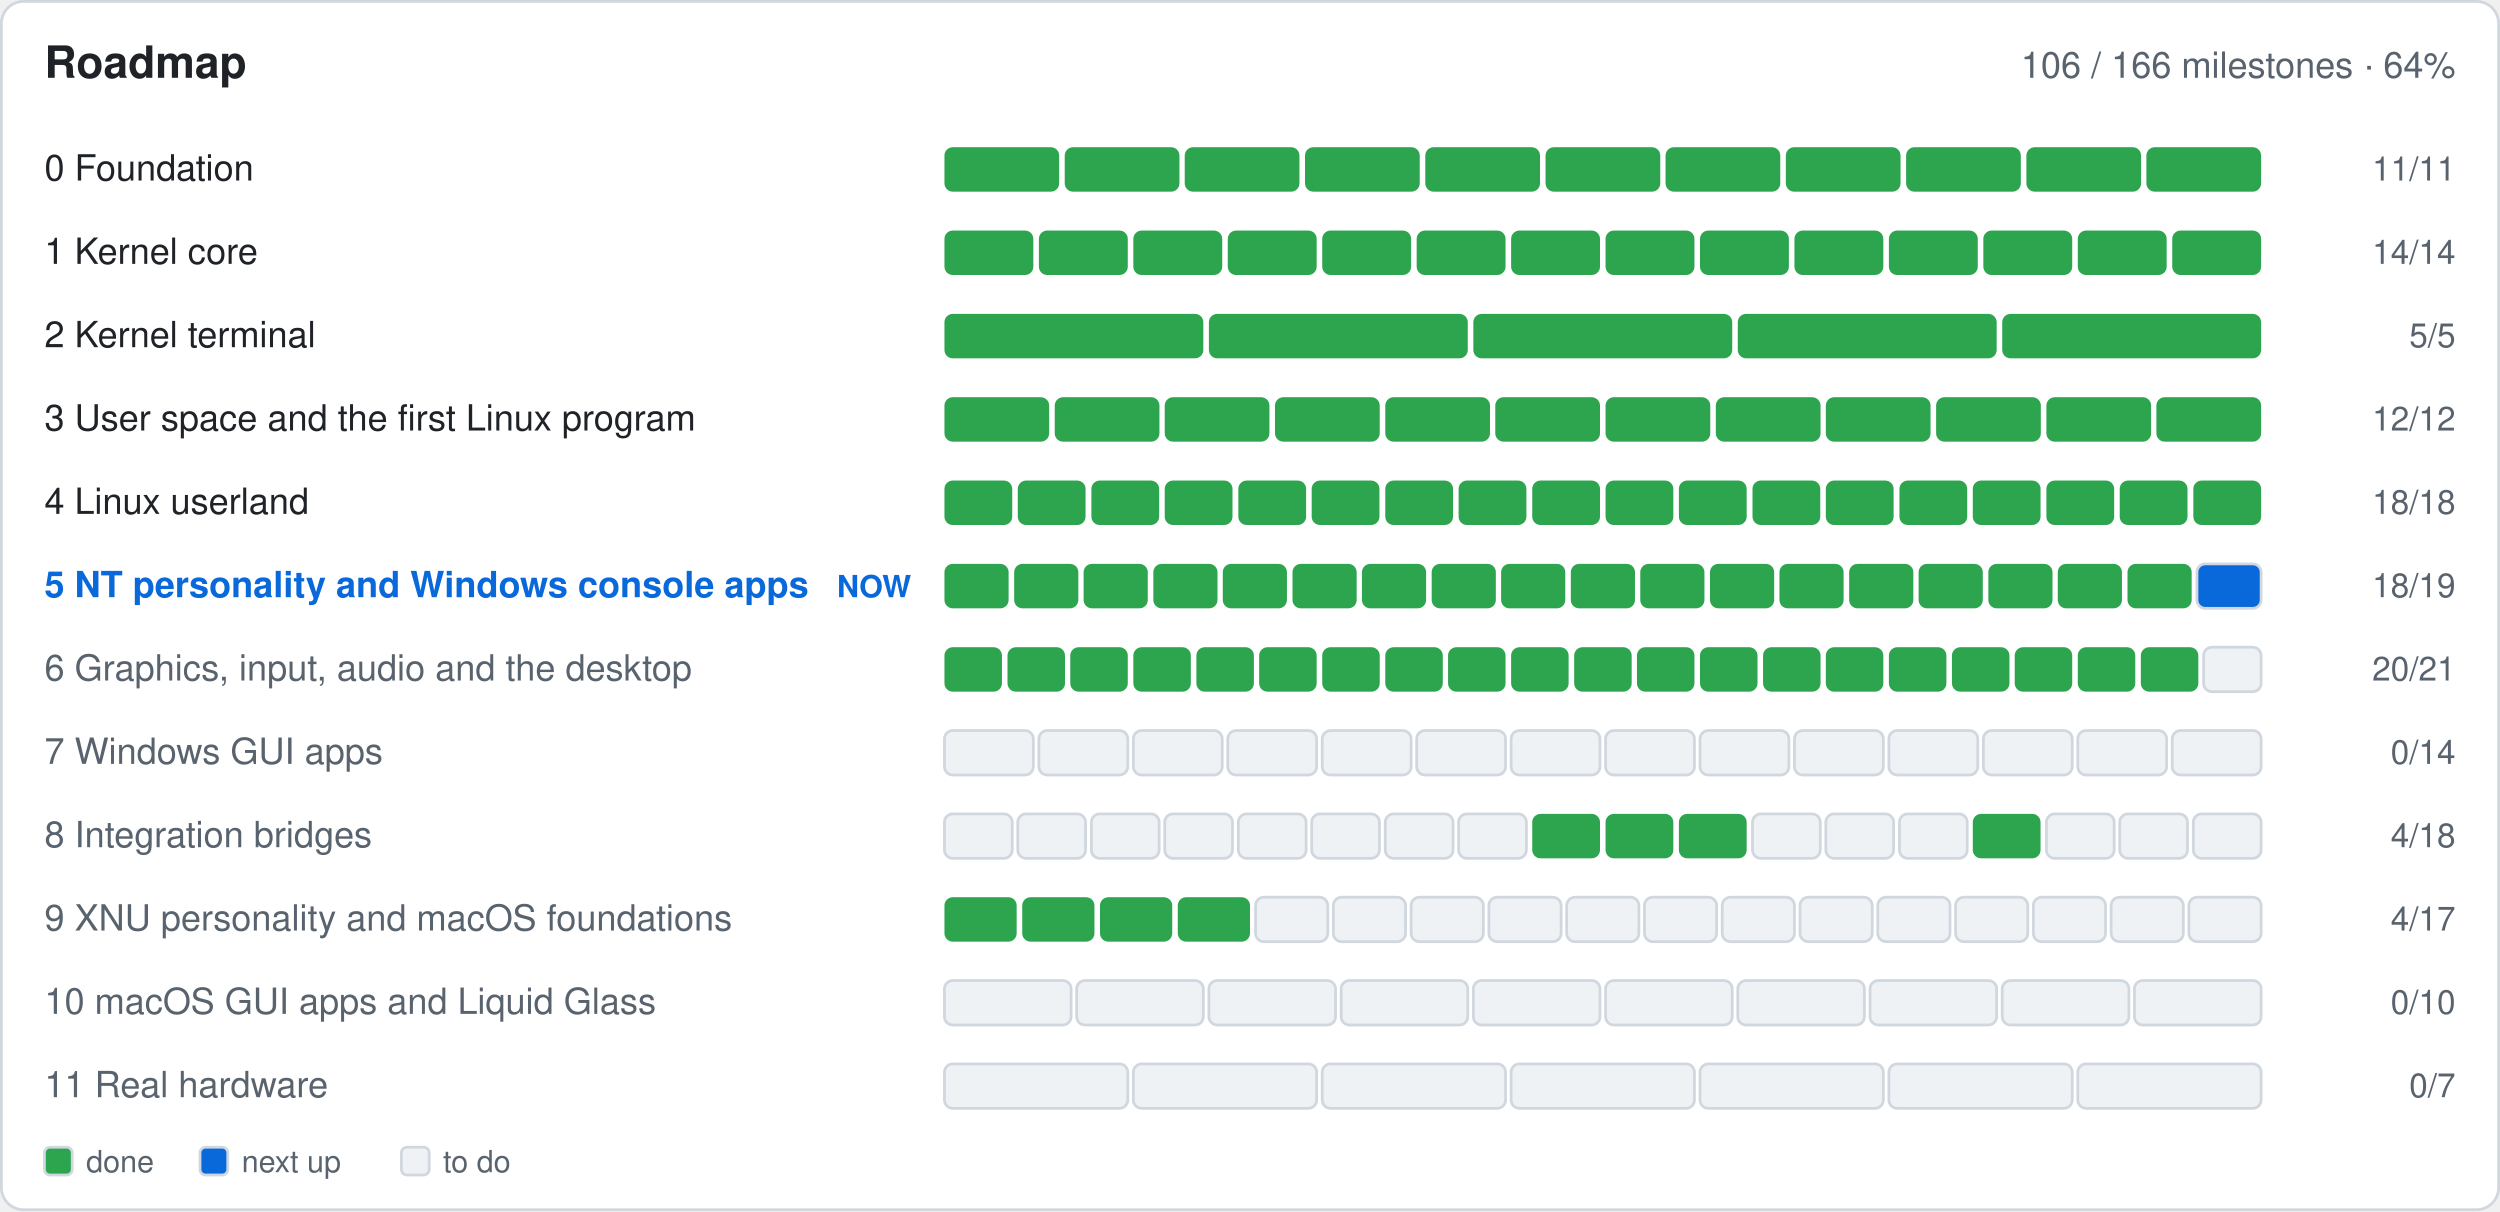
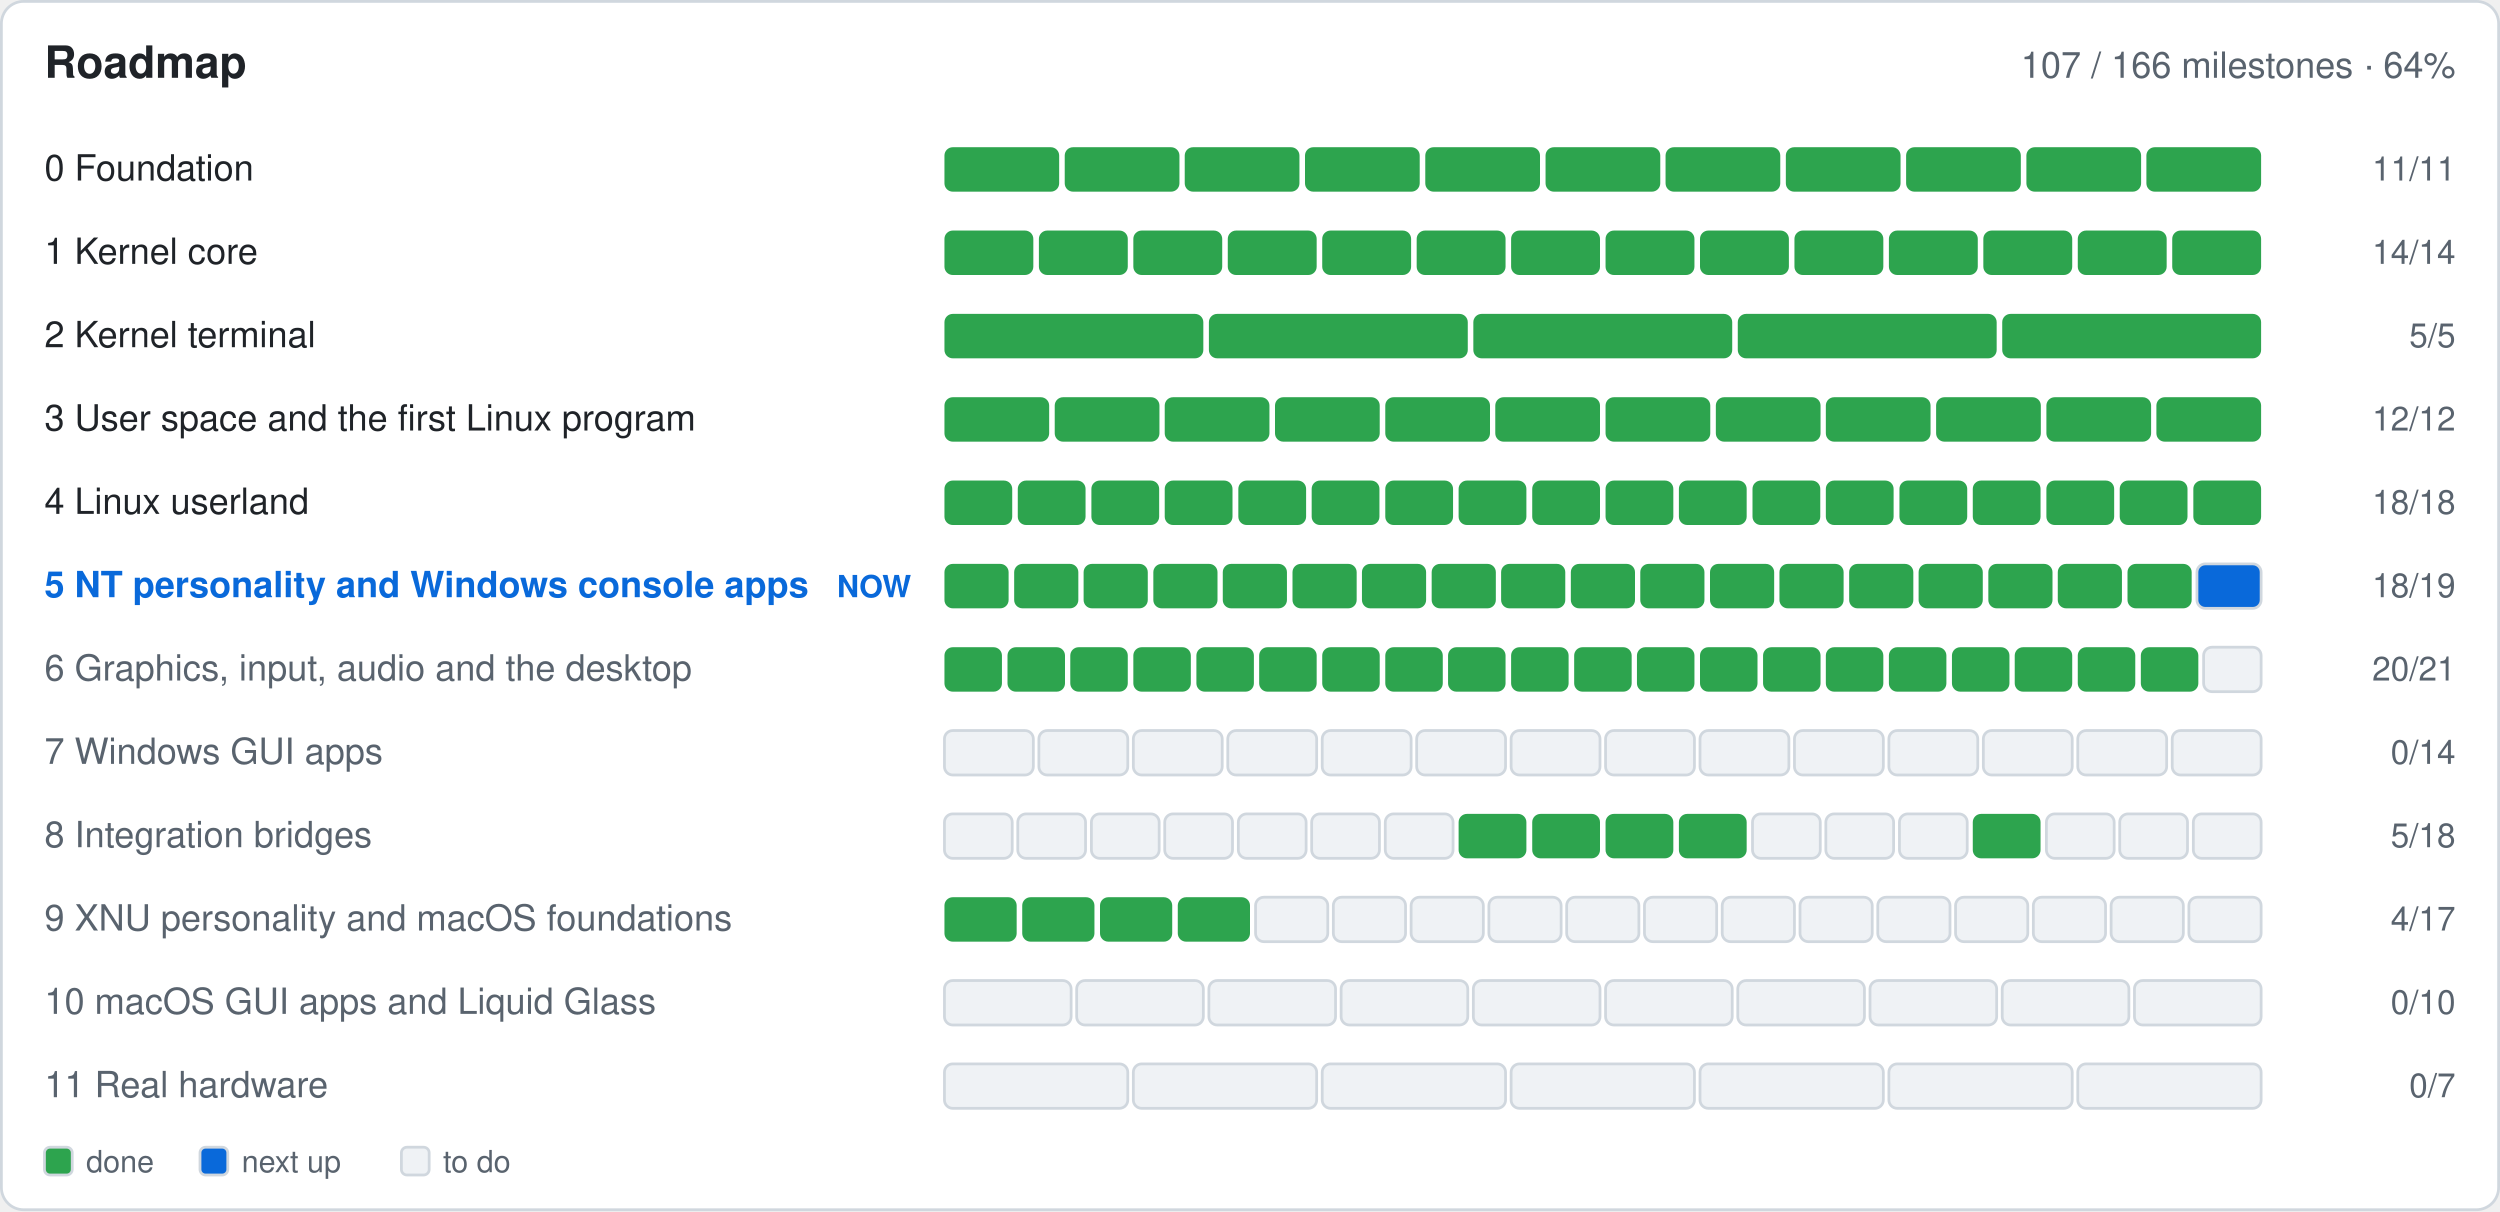
- <svg xmlns="http://www.w3.org/2000/svg" width="900" height="436" viewBox="0 0 900 436" role="img" aria-label="Roadmap: 106 of 166 milestones done">
+ <svg xmlns="http://www.w3.org/2000/svg" width="900" height="436" viewBox="0 0 900 436" role="img" aria-label="Roadmap: 107 of 166 milestones done">
  <rect x="0.5" y="0.5" width="899.0" height="435.0" fill="#ffffff" rx="8" stroke="#d0d7de" />
  <text x="16.0" y="28.0" font-family="-apple-system,BlinkMacSystemFont,'Segoe UI',Helvetica,Arial,sans-serif" font-size="16" font-weight="600" fill="#1f2328" text-anchor="start">Roadmap</text>
-   <text x="884.0" y="28.0" font-family="-apple-system,BlinkMacSystemFont,'Segoe UI',Helvetica,Arial,sans-serif" font-size="13" font-weight="400" fill="#59636e" text-anchor="end">106 / 166 milestones · 64%</text>
+   <text x="884.0" y="28.0" font-family="-apple-system,BlinkMacSystemFont,'Segoe UI',Helvetica,Arial,sans-serif" font-size="13" font-weight="400" fill="#59636e" text-anchor="end">107 / 166 milestones · 64%</text>
  <text x="16.0" y="65.0" font-family="-apple-system,BlinkMacSystemFont,'Segoe UI',Helvetica,Arial,sans-serif" font-size="13" font-weight="400" fill="#1f2328" text-anchor="start"> 0  Foundation</text>
  <g>
    <rect x="340.0" y="53.0" width="41.3" height="16.0" fill="#2da44e" rx="3" />
  </g>
  <g>
    <rect x="383.3" y="53.0" width="41.3" height="16.0" fill="#2da44e" rx="3" />
  </g>
  <g>
    <rect x="426.5" y="53.0" width="41.3" height="16.0" fill="#2da44e" rx="3" />
  </g>
  <g>
    <rect x="469.8" y="53.0" width="41.3" height="16.0" fill="#2da44e" rx="3" />
  </g>
  <g>
    <rect x="513.1" y="53.0" width="41.3" height="16.0" fill="#2da44e" rx="3" />
  </g>
  <g>
    <rect x="556.4" y="53.0" width="41.3" height="16.0" fill="#2da44e" rx="3" />
  </g>
  <g>
    <rect x="599.6" y="53.0" width="41.3" height="16.0" fill="#2da44e" rx="3" />
  </g>
  <g>
    <rect x="642.9" y="53.0" width="41.3" height="16.0" fill="#2da44e" rx="3" />
  </g>
  <g>
    <rect x="686.2" y="53.0" width="41.3" height="16.0" fill="#2da44e" rx="3" />
  </g>
  <g>
    <rect x="729.5" y="53.0" width="41.3" height="16.0" fill="#2da44e" rx="3" />
  </g>
  <g>
    <rect x="772.7" y="53.0" width="41.3" height="16.0" fill="#2da44e" rx="3" />
  </g>
  <text x="884.0" y="65.0" font-family="-apple-system,BlinkMacSystemFont,'Segoe UI',Helvetica,Arial,sans-serif" font-size="12" font-weight="400" fill="#59636e" text-anchor="end">11/11</text>
  <text x="16.0" y="95.0" font-family="-apple-system,BlinkMacSystemFont,'Segoe UI',Helvetica,Arial,sans-serif" font-size="13" font-weight="400" fill="#1f2328" text-anchor="start"> 1  Kernel core</text>
  <g>
    <rect x="340.0" y="83.0" width="32.0" height="16.0" fill="#2da44e" rx="3" />
  </g>
  <g>
    <rect x="374.0" y="83.0" width="32.0" height="16.0" fill="#2da44e" rx="3" />
  </g>
  <g>
    <rect x="408.0" y="83.0" width="32.0" height="16.0" fill="#2da44e" rx="3" />
  </g>
  <g>
    <rect x="442.0" y="83.0" width="32.0" height="16.0" fill="#2da44e" rx="3" />
  </g>
  <g>
    <rect x="476.0" y="83.0" width="32.0" height="16.0" fill="#2da44e" rx="3" />
  </g>
  <g>
    <rect x="510.0" y="83.0" width="32.0" height="16.0" fill="#2da44e" rx="3" />
  </g>
  <g>
    <rect x="544.0" y="83.0" width="32.0" height="16.0" fill="#2da44e" rx="3" />
  </g>
  <g>
    <rect x="578.0" y="83.0" width="32.0" height="16.0" fill="#2da44e" rx="3" />
  </g>
  <g>
    <rect x="612.0" y="83.0" width="32.0" height="16.0" fill="#2da44e" rx="3" />
  </g>
  <g>
    <rect x="646.0" y="83.0" width="32.0" height="16.0" fill="#2da44e" rx="3" />
  </g>
  <g>
    <rect x="680.0" y="83.0" width="32.0" height="16.0" fill="#2da44e" rx="3" />
  </g>
  <g>
    <rect x="714.0" y="83.0" width="32.0" height="16.0" fill="#2da44e" rx="3" />
  </g>
  <g>
    <rect x="748.0" y="83.0" width="32.0" height="16.0" fill="#2da44e" rx="3" />
  </g>
  <g>
    <rect x="782.0" y="83.0" width="32.0" height="16.0" fill="#2da44e" rx="3" />
  </g>
  <text x="884.0" y="95.0" font-family="-apple-system,BlinkMacSystemFont,'Segoe UI',Helvetica,Arial,sans-serif" font-size="12" font-weight="400" fill="#59636e" text-anchor="end">14/14</text>
  <text x="16.0" y="125.0" font-family="-apple-system,BlinkMacSystemFont,'Segoe UI',Helvetica,Arial,sans-serif" font-size="13" font-weight="400" fill="#1f2328" text-anchor="start"> 2  Kernel terminal</text>
  <g>
    <rect x="340.0" y="113.0" width="93.2" height="16.0" fill="#2da44e" rx="3" />
  </g>
  <g>
    <rect x="435.2" y="113.0" width="93.2" height="16.0" fill="#2da44e" rx="3" />
  </g>
  <g>
    <rect x="530.4" y="113.0" width="93.2" height="16.0" fill="#2da44e" rx="3" />
  </g>
  <g>
    <rect x="625.6" y="113.0" width="93.2" height="16.0" fill="#2da44e" rx="3" />
  </g>
  <g>
    <rect x="720.8" y="113.0" width="93.2" height="16.0" fill="#2da44e" rx="3" />
  </g>
  <text x="884.0" y="125.0" font-family="-apple-system,BlinkMacSystemFont,'Segoe UI',Helvetica,Arial,sans-serif" font-size="12" font-weight="400" fill="#59636e" text-anchor="end">5/5</text>
  <text x="16.0" y="155.0" font-family="-apple-system,BlinkMacSystemFont,'Segoe UI',Helvetica,Arial,sans-serif" font-size="13" font-weight="400" fill="#1f2328" text-anchor="start"> 3  User space and the first Linux program</text>
  <g>
    <rect x="340.0" y="143.0" width="37.7" height="16.0" fill="#2da44e" rx="3" />
  </g>
  <g>
    <rect x="379.7" y="143.0" width="37.7" height="16.0" fill="#2da44e" rx="3" />
  </g>
  <g>
    <rect x="419.3" y="143.0" width="37.7" height="16.0" fill="#2da44e" rx="3" />
  </g>
  <g>
    <rect x="459.0" y="143.0" width="37.7" height="16.0" fill="#2da44e" rx="3" />
  </g>
  <g>
    <rect x="498.7" y="143.0" width="37.7" height="16.0" fill="#2da44e" rx="3" />
  </g>
  <g>
    <rect x="538.3" y="143.0" width="37.7" height="16.0" fill="#2da44e" rx="3" />
  </g>
  <g>
    <rect x="578.0" y="143.0" width="37.7" height="16.0" fill="#2da44e" rx="3" />
  </g>
  <g>
    <rect x="617.7" y="143.0" width="37.7" height="16.0" fill="#2da44e" rx="3" />
  </g>
  <g>
    <rect x="657.3" y="143.0" width="37.7" height="16.0" fill="#2da44e" rx="3" />
  </g>
  <g>
    <rect x="697.0" y="143.0" width="37.7" height="16.0" fill="#2da44e" rx="3" />
  </g>
  <g>
    <rect x="736.7" y="143.0" width="37.7" height="16.0" fill="#2da44e" rx="3" />
  </g>
  <g>
    <rect x="776.3" y="143.0" width="37.7" height="16.0" fill="#2da44e" rx="3" />
  </g>
  <text x="884.0" y="155.0" font-family="-apple-system,BlinkMacSystemFont,'Segoe UI',Helvetica,Arial,sans-serif" font-size="12" font-weight="400" fill="#59636e" text-anchor="end">12/12</text>
  <text x="16.0" y="185.0" font-family="-apple-system,BlinkMacSystemFont,'Segoe UI',Helvetica,Arial,sans-serif" font-size="13" font-weight="400" fill="#1f2328" text-anchor="start"> 4  Linux userland</text>
  <g>
    <rect x="340.0" y="173.0" width="24.4" height="16.0" fill="#2da44e" rx="3" />
  </g>
  <g>
    <rect x="366.4" y="173.0" width="24.4" height="16.0" fill="#2da44e" rx="3" />
  </g>
  <g>
    <rect x="392.9" y="173.0" width="24.4" height="16.0" fill="#2da44e" rx="3" />
  </g>
  <g>
    <rect x="419.3" y="173.0" width="24.4" height="16.0" fill="#2da44e" rx="3" />
  </g>
  <g>
    <rect x="445.8" y="173.0" width="24.4" height="16.0" fill="#2da44e" rx="3" />
  </g>
  <g>
    <rect x="472.2" y="173.0" width="24.4" height="16.0" fill="#2da44e" rx="3" />
  </g>
  <g>
    <rect x="498.7" y="173.0" width="24.4" height="16.0" fill="#2da44e" rx="3" />
  </g>
  <g>
    <rect x="525.1" y="173.0" width="24.4" height="16.0" fill="#2da44e" rx="3" />
  </g>
  <g>
    <rect x="551.6" y="173.0" width="24.4" height="16.0" fill="#2da44e" rx="3" />
  </g>
  <g>
    <rect x="578.0" y="173.0" width="24.4" height="16.0" fill="#2da44e" rx="3" />
  </g>
  <g>
    <rect x="604.4" y="173.0" width="24.4" height="16.0" fill="#2da44e" rx="3" />
  </g>
  <g>
    <rect x="630.9" y="173.0" width="24.4" height="16.0" fill="#2da44e" rx="3" />
  </g>
  <g>
    <rect x="657.3" y="173.0" width="24.4" height="16.0" fill="#2da44e" rx="3" />
  </g>
  <g>
    <rect x="683.8" y="173.0" width="24.4" height="16.0" fill="#2da44e" rx="3" />
  </g>
  <g>
    <rect x="710.2" y="173.0" width="24.4" height="16.0" fill="#2da44e" rx="3" />
  </g>
  <g>
    <rect x="736.7" y="173.0" width="24.4" height="16.0" fill="#2da44e" rx="3" />
  </g>
  <g>
    <rect x="763.1" y="173.0" width="24.4" height="16.0" fill="#2da44e" rx="3" />
  </g>
  <g>
    <rect x="789.6" y="173.0" width="24.4" height="16.0" fill="#2da44e" rx="3" />
  </g>
  <text x="884.0" y="185.0" font-family="-apple-system,BlinkMacSystemFont,'Segoe UI',Helvetica,Arial,sans-serif" font-size="12" font-weight="400" fill="#59636e" text-anchor="end">18/18</text>
  <text x="16.0" y="215.0" font-family="-apple-system,BlinkMacSystemFont,'Segoe UI',Helvetica,Arial,sans-serif" font-size="13" font-weight="600" fill="#0969da" text-anchor="start"> 5  NT personality and Windows console apps</text>
  <text x="328.0" y="215.0" font-family="-apple-system,BlinkMacSystemFont,'Segoe UI',Helvetica,Arial,sans-serif" font-size="11" font-weight="600" fill="#0969da" text-anchor="end">NOW</text>
  <g>
    <rect x="340.0" y="203.0" width="23.1" height="16.0" fill="#2da44e" rx="3" />
  </g>
  <g>
    <rect x="365.1" y="203.0" width="23.1" height="16.0" fill="#2da44e" rx="3" />
  </g>
  <g>
    <rect x="390.1" y="203.0" width="23.1" height="16.0" fill="#2da44e" rx="3" />
  </g>
  <g>
    <rect x="415.2" y="203.0" width="23.1" height="16.0" fill="#2da44e" rx="3" />
  </g>
  <g>
    <rect x="440.2" y="203.0" width="23.1" height="16.0" fill="#2da44e" rx="3" />
  </g>
  <g>
    <rect x="465.3" y="203.0" width="23.1" height="16.0" fill="#2da44e" rx="3" />
  </g>
  <g>
    <rect x="490.3" y="203.0" width="23.1" height="16.0" fill="#2da44e" rx="3" />
  </g>
  <g>
    <rect x="515.4" y="203.0" width="23.1" height="16.0" fill="#2da44e" rx="3" />
  </g>
  <g>
    <rect x="540.4" y="203.0" width="23.1" height="16.0" fill="#2da44e" rx="3" />
  </g>
  <g>
    <rect x="565.5" y="203.0" width="23.1" height="16.0" fill="#2da44e" rx="3" />
  </g>
  <g>
    <rect x="590.5" y="203.0" width="23.1" height="16.0" fill="#2da44e" rx="3" />
  </g>
  <g>
    <rect x="615.6" y="203.0" width="23.1" height="16.0" fill="#2da44e" rx="3" />
  </g>
  <g>
    <rect x="640.6" y="203.0" width="23.1" height="16.0" fill="#2da44e" rx="3" />
  </g>
  <g>
    <rect x="665.7" y="203.0" width="23.1" height="16.0" fill="#2da44e" rx="3" />
  </g>
  <g>
    <rect x="690.7" y="203.0" width="23.1" height="16.0" fill="#2da44e" rx="3" />
  </g>
  <g>
    <rect x="715.8" y="203.0" width="23.1" height="16.0" fill="#2da44e" rx="3" />
  </g>
  <g>
    <rect x="740.8" y="203.0" width="23.1" height="16.0" fill="#2da44e" rx="3" />
  </g>
  <g>
    <rect x="765.9" y="203.0" width="23.1" height="16.0" fill="#2da44e" rx="3" />
  </g>
  <g>
    <rect x="790.9" y="203.0" width="23.1" height="16.0" fill="#0969da" rx="3" stroke="#d0d7de" />
  </g>
  <text x="884.0" y="215.0" font-family="-apple-system,BlinkMacSystemFont,'Segoe UI',Helvetica,Arial,sans-serif" font-size="12" font-weight="400" fill="#59636e" text-anchor="end">18/19</text>
  <text x="16.0" y="245.0" font-family="-apple-system,BlinkMacSystemFont,'Segoe UI',Helvetica,Arial,sans-serif" font-size="13" font-weight="400" fill="#59636e" text-anchor="start"> 6  Graphics, input, audio and the desktop</text>
  <g>
    <rect x="340.0" y="233.0" width="20.7" height="16.0" fill="#2da44e" rx="3" />
  </g>
  <g>
    <rect x="362.7" y="233.0" width="20.7" height="16.0" fill="#2da44e" rx="3" />
  </g>
  <g>
    <rect x="385.3" y="233.0" width="20.7" height="16.0" fill="#2da44e" rx="3" />
  </g>
  <g>
    <rect x="408.0" y="233.0" width="20.7" height="16.0" fill="#2da44e" rx="3" />
  </g>
  <g>
    <rect x="430.7" y="233.0" width="20.7" height="16.0" fill="#2da44e" rx="3" />
  </g>
  <g>
    <rect x="453.3" y="233.0" width="20.7" height="16.0" fill="#2da44e" rx="3" />
  </g>
  <g>
    <rect x="476.0" y="233.0" width="20.7" height="16.0" fill="#2da44e" rx="3" />
  </g>
  <g>
    <rect x="498.7" y="233.0" width="20.7" height="16.0" fill="#2da44e" rx="3" />
  </g>
  <g>
    <rect x="521.3" y="233.0" width="20.7" height="16.0" fill="#2da44e" rx="3" />
  </g>
  <g>
    <rect x="544.0" y="233.0" width="20.7" height="16.0" fill="#2da44e" rx="3" />
  </g>
  <g>
    <rect x="566.7" y="233.0" width="20.7" height="16.0" fill="#2da44e" rx="3" />
  </g>
  <g>
    <rect x="589.3" y="233.0" width="20.7" height="16.0" fill="#2da44e" rx="3" />
  </g>
  <g>
    <rect x="612.0" y="233.0" width="20.7" height="16.0" fill="#2da44e" rx="3" />
  </g>
  <g>
    <rect x="634.7" y="233.0" width="20.7" height="16.0" fill="#2da44e" rx="3" />
  </g>
  <g>
    <rect x="657.3" y="233.0" width="20.7" height="16.0" fill="#2da44e" rx="3" />
  </g>
  <g>
    <rect x="680.0" y="233.0" width="20.7" height="16.0" fill="#2da44e" rx="3" />
  </g>
  <g>
    <rect x="702.7" y="233.0" width="20.7" height="16.0" fill="#2da44e" rx="3" />
  </g>
  <g>
    <rect x="725.3" y="233.0" width="20.7" height="16.0" fill="#2da44e" rx="3" />
  </g>
  <g>
    <rect x="748.0" y="233.0" width="20.7" height="16.0" fill="#2da44e" rx="3" />
  </g>
  <g>
    <rect x="770.7" y="233.0" width="20.7" height="16.0" fill="#2da44e" rx="3" />
  </g>
  <g>
    <rect x="793.3" y="233.0" width="20.7" height="16.0" fill="#eff2f5" rx="3" stroke="#d0d7de" />
  </g>
  <text x="884.0" y="245.0" font-family="-apple-system,BlinkMacSystemFont,'Segoe UI',Helvetica,Arial,sans-serif" font-size="12" font-weight="400" fill="#59636e" text-anchor="end">20/21</text>
  <text x="16.0" y="275.0" font-family="-apple-system,BlinkMacSystemFont,'Segoe UI',Helvetica,Arial,sans-serif" font-size="13" font-weight="400" fill="#59636e" text-anchor="start"> 7  Windows GUI apps</text>
  <g>
    <rect x="340.0" y="263.0" width="32.0" height="16.0" fill="#eff2f5" rx="3" stroke="#d0d7de" />
  </g>
  <g>
    <rect x="374.0" y="263.0" width="32.0" height="16.0" fill="#eff2f5" rx="3" stroke="#d0d7de" />
  </g>
  <g>
    <rect x="408.0" y="263.0" width="32.0" height="16.0" fill="#eff2f5" rx="3" stroke="#d0d7de" />
  </g>
  <g>
    <rect x="442.0" y="263.0" width="32.0" height="16.0" fill="#eff2f5" rx="3" stroke="#d0d7de" />
  </g>
  <g>
    <rect x="476.0" y="263.0" width="32.0" height="16.0" fill="#eff2f5" rx="3" stroke="#d0d7de" />
  </g>
  <g>
    <rect x="510.0" y="263.0" width="32.0" height="16.0" fill="#eff2f5" rx="3" stroke="#d0d7de" />
  </g>
  <g>
    <rect x="544.0" y="263.0" width="32.0" height="16.0" fill="#eff2f5" rx="3" stroke="#d0d7de" />
  </g>
  <g>
    <rect x="578.0" y="263.0" width="32.0" height="16.0" fill="#eff2f5" rx="3" stroke="#d0d7de" />
  </g>
  <g>
    <rect x="612.0" y="263.0" width="32.0" height="16.0" fill="#eff2f5" rx="3" stroke="#d0d7de" />
  </g>
  <g>
    <rect x="646.0" y="263.0" width="32.0" height="16.0" fill="#eff2f5" rx="3" stroke="#d0d7de" />
  </g>
  <g>
    <rect x="680.0" y="263.0" width="32.0" height="16.0" fill="#eff2f5" rx="3" stroke="#d0d7de" />
  </g>
  <g>
    <rect x="714.0" y="263.0" width="32.0" height="16.0" fill="#eff2f5" rx="3" stroke="#d0d7de" />
  </g>
  <g>
    <rect x="748.0" y="263.0" width="32.0" height="16.0" fill="#eff2f5" rx="3" stroke="#d0d7de" />
  </g>
  <g>
    <rect x="782.0" y="263.0" width="32.0" height="16.0" fill="#eff2f5" rx="3" stroke="#d0d7de" />
  </g>
  <text x="884.0" y="275.0" font-family="-apple-system,BlinkMacSystemFont,'Segoe UI',Helvetica,Arial,sans-serif" font-size="12" font-weight="400" fill="#59636e" text-anchor="end">0/14</text>
  <text x="16.0" y="305.0" font-family="-apple-system,BlinkMacSystemFont,'Segoe UI',Helvetica,Arial,sans-serif" font-size="13" font-weight="400" fill="#59636e" text-anchor="start"> 8  Integration bridges</text>
  <g>
    <rect x="340.0" y="293.0" width="24.4" height="16.0" fill="#eff2f5" rx="3" stroke="#d0d7de" />
  </g>
  <g>
    <rect x="366.4" y="293.0" width="24.4" height="16.0" fill="#eff2f5" rx="3" stroke="#d0d7de" />
  </g>
  <g>
    <rect x="392.9" y="293.0" width="24.4" height="16.0" fill="#eff2f5" rx="3" stroke="#d0d7de" />
  </g>
  <g>
    <rect x="419.3" y="293.0" width="24.4" height="16.0" fill="#eff2f5" rx="3" stroke="#d0d7de" />
  </g>
  <g>
    <rect x="445.8" y="293.0" width="24.4" height="16.0" fill="#eff2f5" rx="3" stroke="#d0d7de" />
  </g>
  <g>
    <rect x="472.2" y="293.0" width="24.4" height="16.0" fill="#eff2f5" rx="3" stroke="#d0d7de" />
  </g>
  <g>
    <rect x="498.7" y="293.0" width="24.4" height="16.0" fill="#eff2f5" rx="3" stroke="#d0d7de" />
  </g>
  <g>
-     <rect x="525.1" y="293.0" width="24.4" height="16.0" fill="#eff2f5" rx="3" stroke="#d0d7de" />
+     <rect x="525.1" y="293.0" width="24.4" height="16.0" fill="#2da44e" rx="3" />
  </g>
  <g>
    <rect x="551.6" y="293.0" width="24.4" height="16.0" fill="#2da44e" rx="3" />
  </g>
  <g>
    <rect x="578.0" y="293.0" width="24.4" height="16.0" fill="#2da44e" rx="3" />
  </g>
  <g>
    <rect x="604.4" y="293.0" width="24.4" height="16.0" fill="#2da44e" rx="3" />
  </g>
  <g>
    <rect x="630.9" y="293.0" width="24.4" height="16.0" fill="#eff2f5" rx="3" stroke="#d0d7de" />
  </g>
  <g>
    <rect x="657.3" y="293.0" width="24.4" height="16.0" fill="#eff2f5" rx="3" stroke="#d0d7de" />
  </g>
  <g>
    <rect x="683.8" y="293.0" width="24.4" height="16.0" fill="#eff2f5" rx="3" stroke="#d0d7de" />
  </g>
  <g>
    <rect x="710.2" y="293.0" width="24.4" height="16.0" fill="#2da44e" rx="3" />
  </g>
  <g>
    <rect x="736.7" y="293.0" width="24.4" height="16.0" fill="#eff2f5" rx="3" stroke="#d0d7de" />
  </g>
  <g>
    <rect x="763.1" y="293.0" width="24.4" height="16.0" fill="#eff2f5" rx="3" stroke="#d0d7de" />
  </g>
  <g>
    <rect x="789.6" y="293.0" width="24.4" height="16.0" fill="#eff2f5" rx="3" stroke="#d0d7de" />
  </g>
-   <text x="884.0" y="305.0" font-family="-apple-system,BlinkMacSystemFont,'Segoe UI',Helvetica,Arial,sans-serif" font-size="12" font-weight="400" fill="#59636e" text-anchor="end">4/18</text>
+   <text x="884.0" y="305.0" font-family="-apple-system,BlinkMacSystemFont,'Segoe UI',Helvetica,Arial,sans-serif" font-size="12" font-weight="400" fill="#59636e" text-anchor="end">5/18</text>
  <text x="16.0" y="335.0" font-family="-apple-system,BlinkMacSystemFont,'Segoe UI',Helvetica,Arial,sans-serif" font-size="13" font-weight="400" fill="#59636e" text-anchor="start"> 9  XNU personality and macOS foundations</text>
  <g>
    <rect x="340.0" y="323.0" width="26.0" height="16.0" fill="#2da44e" rx="3" />
  </g>
  <g>
    <rect x="368.0" y="323.0" width="26.0" height="16.0" fill="#2da44e" rx="3" />
  </g>
  <g>
    <rect x="396.0" y="323.0" width="26.0" height="16.0" fill="#2da44e" rx="3" />
  </g>
  <g>
    <rect x="424.0" y="323.0" width="26.0" height="16.0" fill="#2da44e" rx="3" />
  </g>
  <g>
    <rect x="452.0" y="323.0" width="26.0" height="16.0" fill="#eff2f5" rx="3" stroke="#d0d7de" />
  </g>
  <g>
    <rect x="480.0" y="323.0" width="26.0" height="16.0" fill="#eff2f5" rx="3" stroke="#d0d7de" />
  </g>
  <g>
    <rect x="508.0" y="323.0" width="26.0" height="16.0" fill="#eff2f5" rx="3" stroke="#d0d7de" />
  </g>
  <g>
    <rect x="536.0" y="323.0" width="26.0" height="16.0" fill="#eff2f5" rx="3" stroke="#d0d7de" />
  </g>
  <g>
    <rect x="564.0" y="323.0" width="26.0" height="16.0" fill="#eff2f5" rx="3" stroke="#d0d7de" />
  </g>
  <g>
    <rect x="592.0" y="323.0" width="26.0" height="16.0" fill="#eff2f5" rx="3" stroke="#d0d7de" />
  </g>
  <g>
    <rect x="620.0" y="323.0" width="26.0" height="16.0" fill="#eff2f5" rx="3" stroke="#d0d7de" />
  </g>
  <g>
    <rect x="648.0" y="323.0" width="26.0" height="16.0" fill="#eff2f5" rx="3" stroke="#d0d7de" />
  </g>
  <g>
    <rect x="676.0" y="323.0" width="26.0" height="16.0" fill="#eff2f5" rx="3" stroke="#d0d7de" />
  </g>
  <g>
    <rect x="704.0" y="323.0" width="26.0" height="16.0" fill="#eff2f5" rx="3" stroke="#d0d7de" />
  </g>
  <g>
    <rect x="732.0" y="323.0" width="26.0" height="16.0" fill="#eff2f5" rx="3" stroke="#d0d7de" />
  </g>
  <g>
    <rect x="760.0" y="323.0" width="26.0" height="16.0" fill="#eff2f5" rx="3" stroke="#d0d7de" />
  </g>
  <g>
    <rect x="788.0" y="323.0" width="26.0" height="16.0" fill="#eff2f5" rx="3" stroke="#d0d7de" />
  </g>
  <text x="884.0" y="335.0" font-family="-apple-system,BlinkMacSystemFont,'Segoe UI',Helvetica,Arial,sans-serif" font-size="12" font-weight="400" fill="#59636e" text-anchor="end">4/17</text>
  <text x="16.0" y="365.0" font-family="-apple-system,BlinkMacSystemFont,'Segoe UI',Helvetica,Arial,sans-serif" font-size="13" font-weight="400" fill="#59636e" text-anchor="start">10  macOS GUI apps and Liquid Glass</text>
  <g>
    <rect x="340.0" y="353.0" width="45.6" height="16.0" fill="#eff2f5" rx="3" stroke="#d0d7de" />
  </g>
  <g>
    <rect x="387.6" y="353.0" width="45.6" height="16.0" fill="#eff2f5" rx="3" stroke="#d0d7de" />
  </g>
  <g>
    <rect x="435.2" y="353.0" width="45.6" height="16.0" fill="#eff2f5" rx="3" stroke="#d0d7de" />
  </g>
  <g>
    <rect x="482.8" y="353.0" width="45.6" height="16.0" fill="#eff2f5" rx="3" stroke="#d0d7de" />
  </g>
  <g>
    <rect x="530.4" y="353.0" width="45.6" height="16.0" fill="#eff2f5" rx="3" stroke="#d0d7de" />
  </g>
  <g>
    <rect x="578.0" y="353.0" width="45.6" height="16.0" fill="#eff2f5" rx="3" stroke="#d0d7de" />
  </g>
  <g>
    <rect x="625.6" y="353.0" width="45.6" height="16.0" fill="#eff2f5" rx="3" stroke="#d0d7de" />
  </g>
  <g>
    <rect x="673.2" y="353.0" width="45.6" height="16.0" fill="#eff2f5" rx="3" stroke="#d0d7de" />
  </g>
  <g>
    <rect x="720.8" y="353.0" width="45.6" height="16.0" fill="#eff2f5" rx="3" stroke="#d0d7de" />
  </g>
  <g>
    <rect x="768.4" y="353.0" width="45.6" height="16.0" fill="#eff2f5" rx="3" stroke="#d0d7de" />
  </g>
  <text x="884.0" y="365.0" font-family="-apple-system,BlinkMacSystemFont,'Segoe UI',Helvetica,Arial,sans-serif" font-size="12" font-weight="400" fill="#59636e" text-anchor="end">0/10</text>
  <text x="16.0" y="395.0" font-family="-apple-system,BlinkMacSystemFont,'Segoe UI',Helvetica,Arial,sans-serif" font-size="13" font-weight="400" fill="#59636e" text-anchor="start">11  Real hardware</text>
  <g>
    <rect x="340.0" y="383.0" width="66.0" height="16.0" fill="#eff2f5" rx="3" stroke="#d0d7de" />
  </g>
  <g>
    <rect x="408.0" y="383.0" width="66.0" height="16.0" fill="#eff2f5" rx="3" stroke="#d0d7de" />
  </g>
  <g>
    <rect x="476.0" y="383.0" width="66.0" height="16.0" fill="#eff2f5" rx="3" stroke="#d0d7de" />
  </g>
  <g>
    <rect x="544.0" y="383.0" width="66.0" height="16.0" fill="#eff2f5" rx="3" stroke="#d0d7de" />
  </g>
  <g>
    <rect x="612.0" y="383.0" width="66.0" height="16.0" fill="#eff2f5" rx="3" stroke="#d0d7de" />
  </g>
  <g>
    <rect x="680.0" y="383.0" width="66.0" height="16.0" fill="#eff2f5" rx="3" stroke="#d0d7de" />
  </g>
  <g>
    <rect x="748.0" y="383.0" width="66.0" height="16.0" fill="#eff2f5" rx="3" stroke="#d0d7de" />
  </g>
  <text x="884.0" y="395.0" font-family="-apple-system,BlinkMacSystemFont,'Segoe UI',Helvetica,Arial,sans-serif" font-size="12" font-weight="400" fill="#59636e" text-anchor="end">0/7</text>
  <rect x="16.0" y="413.0" width="10.0" height="10.0" fill="#2da44e" rx="2" stroke="#d0d7de" />
  <text x="31.0" y="422.0" font-family="-apple-system,BlinkMacSystemFont,'Segoe UI',Helvetica,Arial,sans-serif" font-size="11" font-weight="400" fill="#59636e" text-anchor="start">done</text>
  <rect x="72.0" y="413.0" width="10.0" height="10.0" fill="#0969da" rx="2" stroke="#d0d7de" />
  <text x="87.0" y="422.0" font-family="-apple-system,BlinkMacSystemFont,'Segoe UI',Helvetica,Arial,sans-serif" font-size="11" font-weight="400" fill="#59636e" text-anchor="start">next up</text>
  <rect x="144.5" y="413.0" width="10.0" height="10.0" fill="#eff2f5" rx="2" stroke="#d0d7de" />
  <text x="159.5" y="422.0" font-family="-apple-system,BlinkMacSystemFont,'Segoe UI',Helvetica,Arial,sans-serif" font-size="11" font-weight="400" fill="#59636e" text-anchor="start">to do</text>
</svg>
